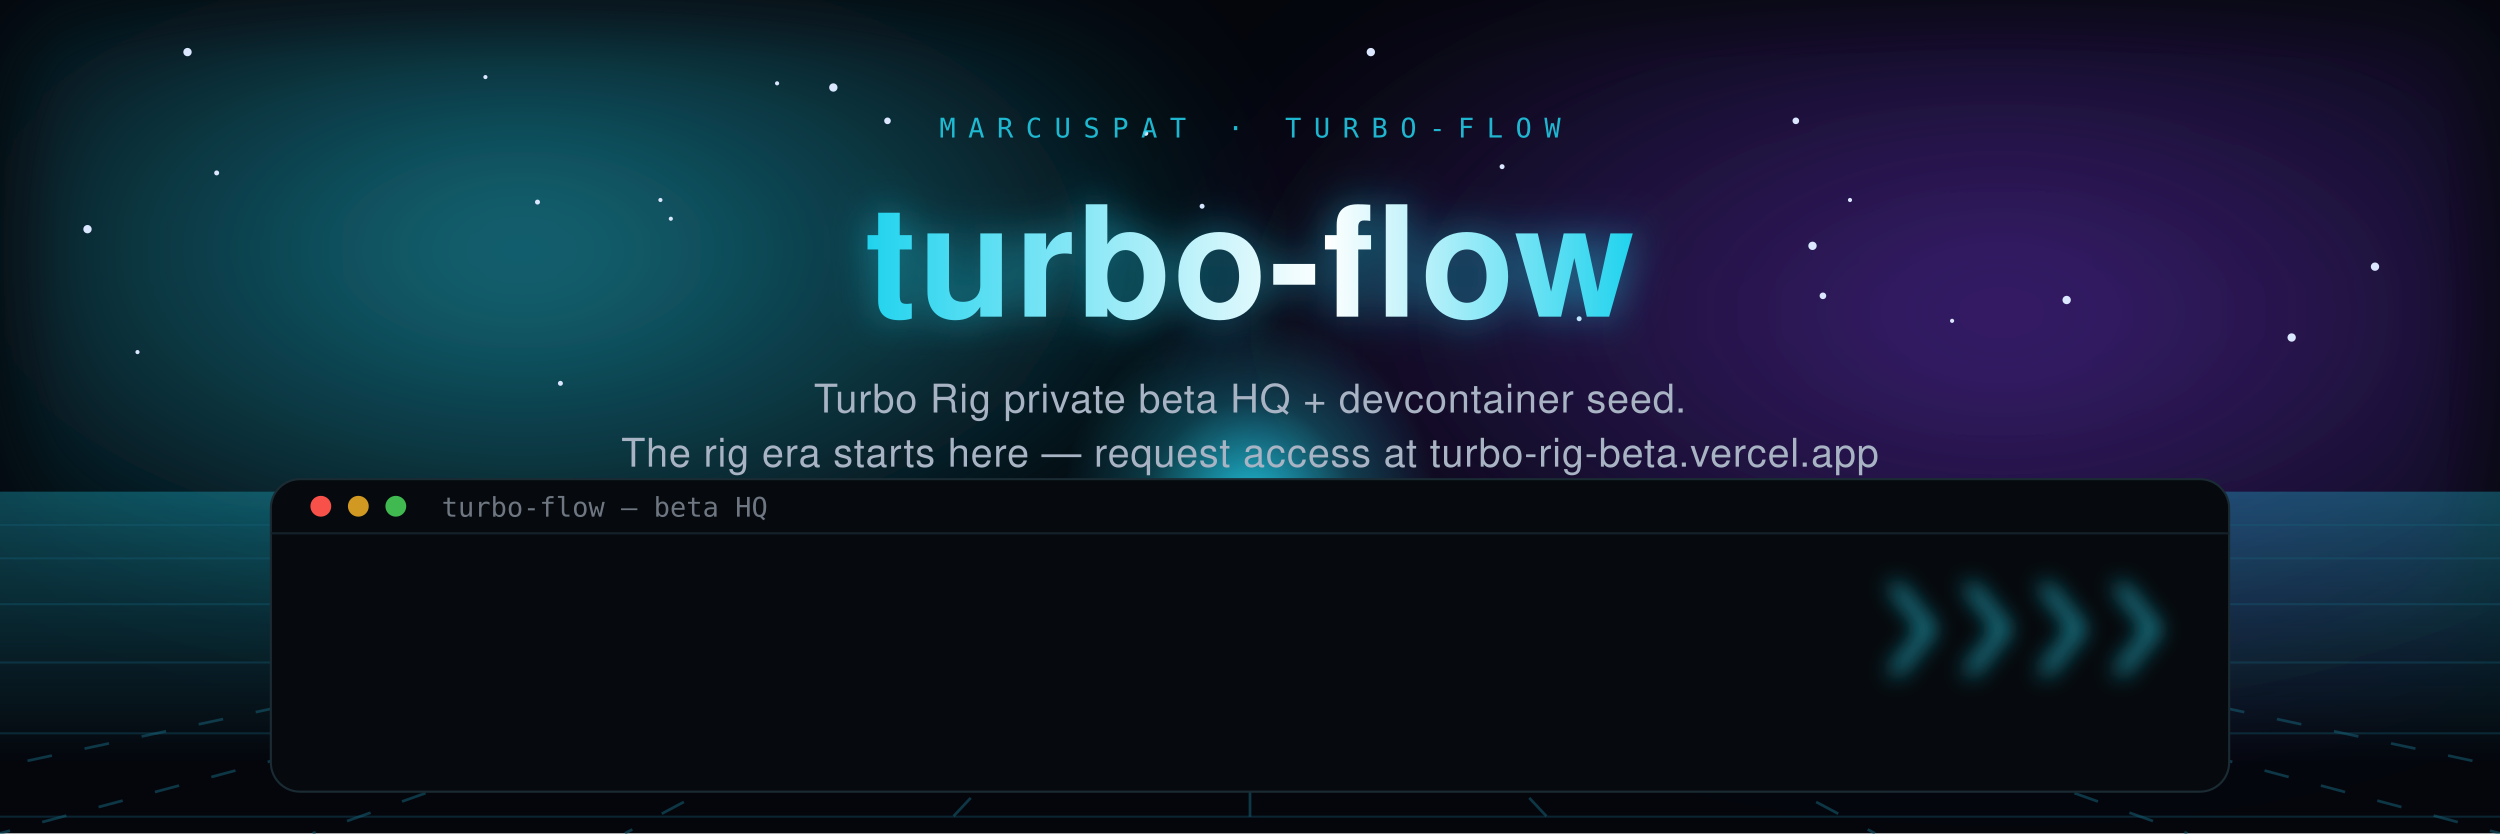
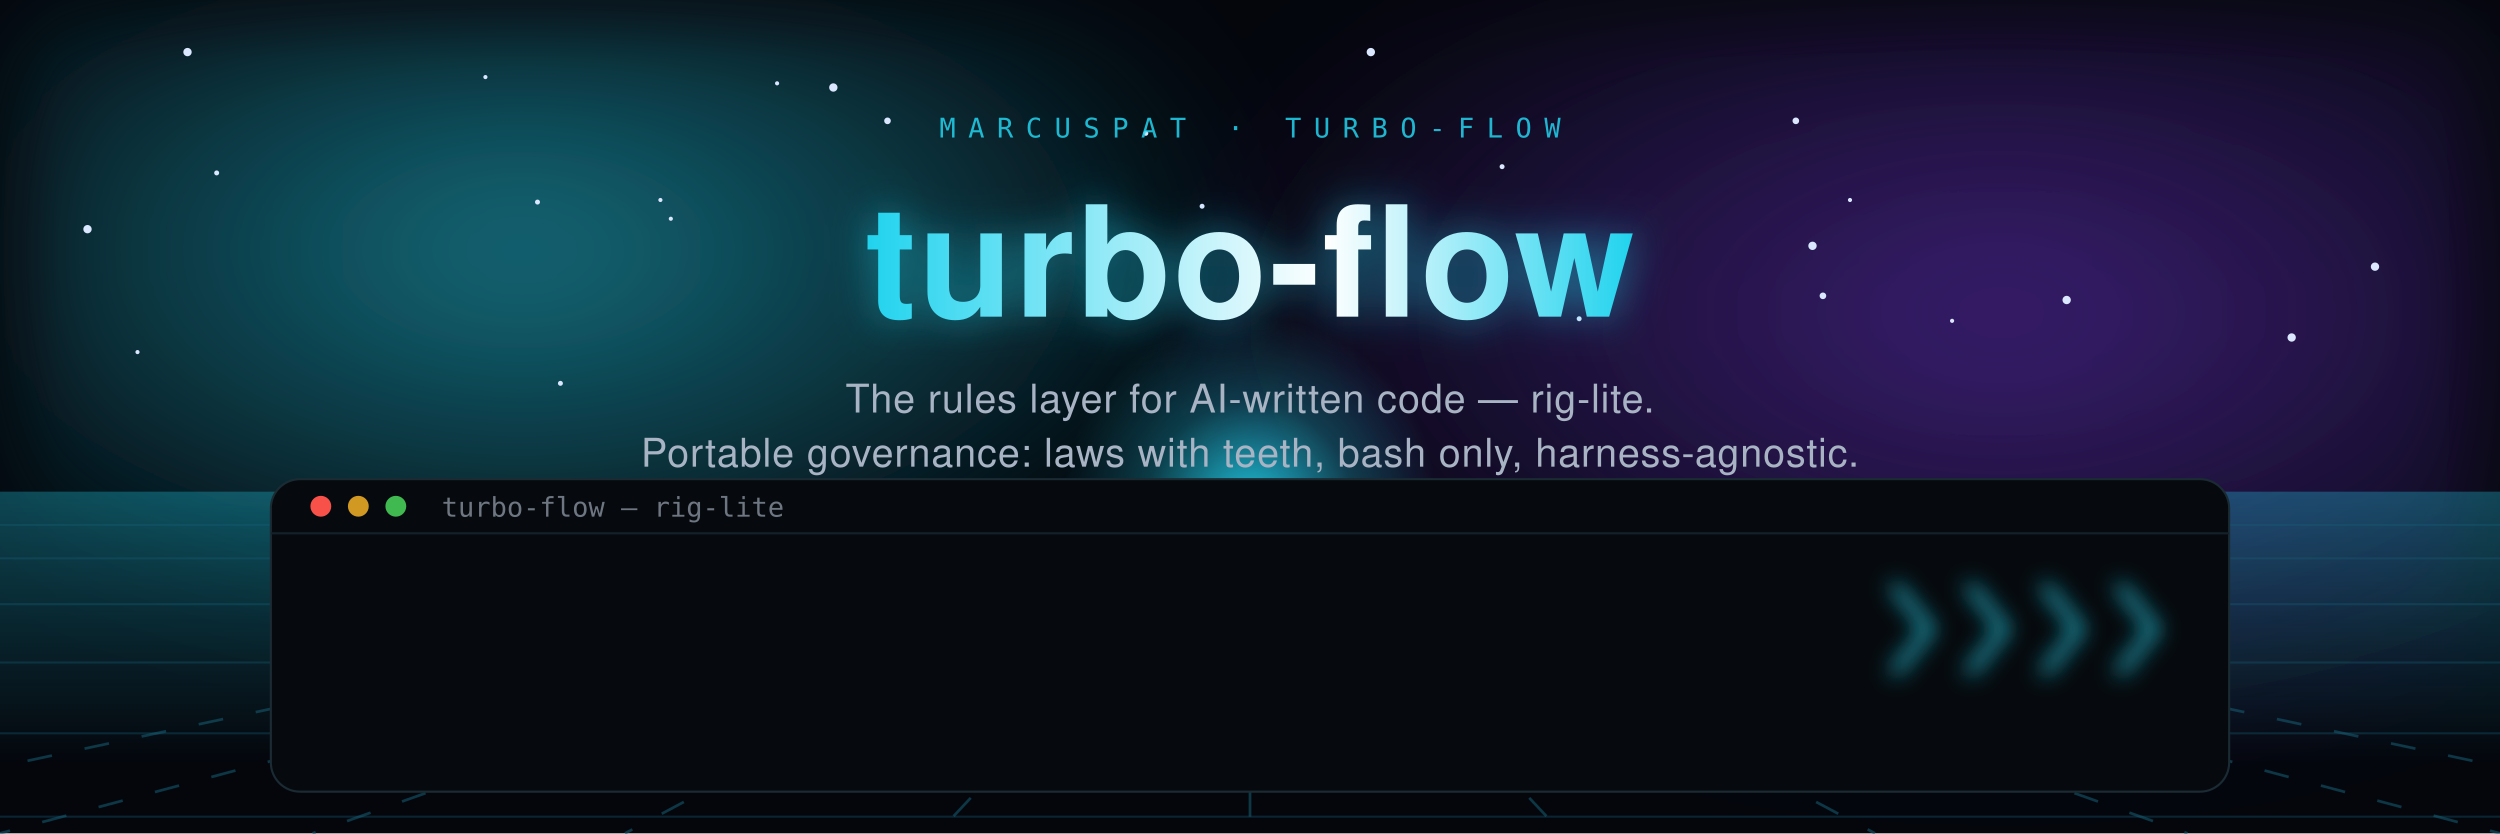
- <svg xmlns="http://www.w3.org/2000/svg" width="1200" height="400" viewBox="0 0 1200 400" role="img" aria-label="turbo-flow: Turbo Rig private beta HQ + devcontainer seed. The rig era starts here — request access at turbo-rig-beta.vercel.app">
+ <svg xmlns="http://www.w3.org/2000/svg" width="1200" height="400" viewBox="0 0 1200 400" role="img" aria-label="turbo-flow: The rules layer for AI-written code — rig-lite. Portable governance: laws with teeth, bash only, harness-agnostic.">
  <defs>
    <radialGradient id="aur1">
      <stop offset="0" stop-color="#22d3ee" stop-opacity="0.50" />
      <stop offset="1" stop-color="#22d3ee" stop-opacity="0" />
    </radialGradient>
    <radialGradient id="aur2">
      <stop offset="0" stop-color="#7c3aed" stop-opacity="0.45" />
      <stop offset="1" stop-color="#7c3aed" stop-opacity="0" />
    </radialGradient>
    <radialGradient id="orb">
      <stop offset="0" stop-color="#22d3ee" stop-opacity="0.9" />
      <stop offset="0.55" stop-color="#22d3ee" stop-opacity="0.25" />
      <stop offset="1" stop-color="#22d3ee" stop-opacity="0" />
    </radialGradient>
    <linearGradient id="tgrad" x1="0" x2="1">
      <stop offset="0" stop-color="#22d3ee" />
      <stop offset="0.6" stop-color="#ffffff" />
      <stop offset="1" stop-color="#22d3ee" />
    </linearGradient>
    <linearGradient id="beam" x1="0" x2="1">
      <stop offset="0" stop-color="#ffffff" stop-opacity="0" />
      <stop offset="0.5" stop-color="#ffffff" stop-opacity="0.45" />
      <stop offset="1" stop-color="#ffffff" stop-opacity="0" />
    </linearGradient>
    <linearGradient id="hglow" x1="0" x2="0" y1="0" y2="1">
      <stop offset="0" stop-color="#22d3ee" stop-opacity="0.30" />
      <stop offset="1" stop-color="#22d3ee" stop-opacity="0" />
    </linearGradient>
    <filter id="soft" x="-80%" y="-80%" width="260%" height="260%">
      <feGaussianBlur stdDeviation="30" />
    </filter>
    <filter id="glow" x="-80%" y="-80%" width="260%" height="260%">
      <feGaussianBlur stdDeviation="5" />
    </filter>
    <filter id="glow2" x="-80%" y="-80%" width="260%" height="260%">
      <feGaussianBlur stdDeviation="10" />
    </filter>
  </defs>
  <rect width="1200" height="400" fill="#04060c" />
  <ellipse cx="250" cy="120" rx="360" ry="190" fill="url(#aur1)" filter="url(#soft)">
    <animateTransform attributeName="transform" type="translate" values="0 0; 70 24; -40 12; 0 0" dur="26s" repeatCount="indefinite" />
  </ellipse>
  <ellipse cx="960" cy="150" rx="400" ry="210" fill="url(#aur2)" filter="url(#soft)">
    <animateTransform attributeName="transform" type="translate" values="0 0; -60 18; 34 -12; 0 0" dur="32s" repeatCount="indefinite" />
  </ellipse>
  <g>
    <circle cx="233" cy="37" r="1" fill="#dbe7ff">
      <animate attributeName="opacity" values="0.08;0.85;0.08" dur="3.98s" begin="-3.87s" repeatCount="indefinite" />
    </circle>
    <circle cx="1140" cy="128" r="2" fill="#dbe7ff">
      <animate attributeName="opacity" values="0.08;0.85;0.08" dur="2.85s" begin="-0.00s" repeatCount="indefinite" />
    </circle>
    <circle cx="550" cy="64" r="1.2" fill="#dbe7ff">
      <animate attributeName="opacity" values="0.08;0.85;0.08" dur="2.54s" begin="-3.20s" repeatCount="indefinite" />
    </circle>
    <circle cx="66" cy="169" r="1" fill="#dbe7ff">
      <animate attributeName="opacity" values="0.08;0.85;0.08" dur="4.46s" begin="-0.53s" repeatCount="indefinite" />
    </circle>
    <circle cx="426" cy="58" r="1.6" fill="#dbe7ff">
      <animate attributeName="opacity" values="0.08;0.85;0.08" dur="2.71s" begin="-0.55s" repeatCount="indefinite" />
    </circle>
    <circle cx="758" cy="153" r="1.2" fill="#dbe7ff">
      <animate attributeName="opacity" values="0.08;0.85;0.08" dur="3.77s" begin="-1.88s" repeatCount="indefinite" />
    </circle>
    <circle cx="937" cy="154" r="1" fill="#dbe7ff">
      <animate attributeName="opacity" values="0.08;0.85;0.08" dur="3.07s" begin="-2.65s" repeatCount="indefinite" />
    </circle>
    <circle cx="721" cy="80" r="1.2" fill="#dbe7ff">
      <animate attributeName="opacity" values="0.08;0.85;0.08" dur="3.99s" begin="-4.37s" repeatCount="indefinite" />
    </circle>
    <circle cx="577" cy="99" r="1.2" fill="#dbe7ff">
      <animate attributeName="opacity" values="0.08;0.85;0.08" dur="3.44s" begin="-0.51s" repeatCount="indefinite" />
    </circle>
    <circle cx="1100" cy="162" r="2" fill="#dbe7ff">
      <animate attributeName="opacity" values="0.08;0.85;0.08" dur="2.77s" begin="-3.76s" repeatCount="indefinite" />
    </circle>
    <circle cx="373" cy="40" r="1" fill="#dbe7ff">
      <animate attributeName="opacity" values="0.08;0.85;0.08" dur="4.14s" begin="-3.65s" repeatCount="indefinite" />
    </circle>
    <circle cx="317" cy="96" r="1" fill="#dbe7ff">
      <animate attributeName="opacity" values="0.08;0.85;0.08" dur="4.46s" begin="-2.63s" repeatCount="indefinite" />
    </circle>
    <circle cx="992" cy="144" r="2" fill="#dbe7ff">
      <animate attributeName="opacity" values="0.08;0.85;0.08" dur="4.56s" begin="-0.09s" repeatCount="indefinite" />
    </circle>
    <circle cx="322" cy="105" r="1" fill="#dbe7ff">
      <animate attributeName="opacity" values="0.08;0.85;0.08" dur="3.87s" begin="-0.58s" repeatCount="indefinite" />
    </circle>
    <circle cx="870" cy="118" r="2" fill="#dbe7ff">
      <animate attributeName="opacity" values="0.08;0.85;0.08" dur="3.20s" begin="-0.20s" repeatCount="indefinite" />
    </circle>
    <circle cx="888" cy="96" r="1" fill="#dbe7ff">
      <animate attributeName="opacity" values="0.08;0.85;0.08" dur="4.33s" begin="-2.92s" repeatCount="indefinite" />
    </circle>
    <circle cx="90" cy="25" r="2" fill="#dbe7ff">
      <animate attributeName="opacity" values="0.08;0.85;0.08" dur="2.93s" begin="-0.89s" repeatCount="indefinite" />
    </circle>
    <circle cx="875" cy="142" r="1.6" fill="#dbe7ff">
      <animate attributeName="opacity" values="0.08;0.85;0.08" dur="3.66s" begin="-4.06s" repeatCount="indefinite" />
    </circle>
    <circle cx="104" cy="83" r="1.2" fill="#dbe7ff">
      <animate attributeName="opacity" values="0.08;0.85;0.08" dur="3.99s" begin="-3.87s" repeatCount="indefinite" />
    </circle>
    <circle cx="658" cy="25" r="2" fill="#dbe7ff">
      <animate attributeName="opacity" values="0.08;0.85;0.08" dur="2.87s" begin="-0.41s" repeatCount="indefinite" />
    </circle>
    <circle cx="269" cy="184" r="1.2" fill="#dbe7ff">
      <animate attributeName="opacity" values="0.08;0.85;0.08" dur="4.45s" begin="-2.29s" repeatCount="indefinite" />
    </circle>
    <circle cx="42" cy="110" r="2" fill="#dbe7ff">
      <animate attributeName="opacity" values="0.08;0.85;0.08" dur="2.94s" begin="-3.39s" repeatCount="indefinite" />
    </circle>
    <circle cx="400" cy="42" r="2" fill="#dbe7ff">
      <animate attributeName="opacity" values="0.08;0.85;0.08" dur="3.84s" begin="-0.64s" repeatCount="indefinite" />
    </circle>
    <circle cx="258" cy="97" r="1.2" fill="#dbe7ff">
      <animate attributeName="opacity" values="0.08;0.85;0.08" dur="3.25s" begin="-3.71s" repeatCount="indefinite" />
    </circle>
    <circle cx="588" cy="117" r="1" fill="#dbe7ff">
      <animate attributeName="opacity" values="0.08;0.85;0.08" dur="3.84s" begin="-3.23s" repeatCount="indefinite" />
    </circle>
    <circle cx="862" cy="58" r="1.6" fill="#dbe7ff">
      <animate attributeName="opacity" values="0.08;0.85;0.08" dur="4.39s" begin="-3.32s" repeatCount="indefinite" />
    </circle>
  </g>
  <rect x="0" y="236" width="1200" height="130" fill="url(#hglow)">
    <animate attributeName="opacity" values="0.45;0.9;0.45" dur="7s" repeatCount="indefinite" />
  </rect>
  <circle cx="600" cy="242" r="90" fill="url(#orb)">
    <animate attributeName="r" values="78;110;78" dur="6s" repeatCount="indefinite" />
  </circle>
  <path d="M600 240 L-150 400 M600 240 L0 400 M600 240 L150 400 M600 240 L300 400 M600 240 L450 400 M600 240 L600 400 M600 240 L750 400 M600 240 L900 400 M600 240 L1050 400 M600 240 L1200 400 M600 240 L1350 400" stroke="#155e75" stroke-width="1.3" opacity="0.55" fill="none" stroke-dasharray="12 16">
    <animate attributeName="stroke-dashoffset" values="0;-56" dur="0.9s" repeatCount="indefinite" />
  </path>
  <path d="M0 252 H1200 M0 268 H1200 M0 290 H1200 M0 318 H1200 M0 352 H1200 M0 392 H1200" stroke="#155e75" stroke-width="1" opacity="0.35" fill="none" />
  <circle cx="600" cy="241" r="4" fill="#22d3ee" filter="url(#glow2)">
    <animate attributeName="opacity" values="0.6;1;0.6" dur="2.6s" repeatCount="indefinite" />
  </circle>
  <rect x="-260" y="-90" width="170" height="580" fill="url(#beam)" opacity="0.10" filter="url(#soft)" transform="rotate(14)">
    <animateTransform attributeName="transform" type="translate" additive="sum" values="-350 0;1750 0" dur="7s" repeatCount="indefinite" />
  </rect>
  <rect x="-260" y="-90" width="170" height="580" fill="url(#beam)" opacity="0.07" filter="url(#soft)" transform="rotate(14)">
    <animateTransform attributeName="transform" type="translate" additive="sum" values="-350 0;1750 0" dur="7s" begin="-3.4s" repeatCount="indefinite" />
  </rect>
  <text x="600" y="66" text-anchor="middle" font-family="ui-monospace,Menlo,Consolas,monospace" font-size="13" letter-spacing="6" fill="#22d3ee" opacity="0.85">MARCUSPAT · TURBO-FLOW</text>
  <text x="600" y="152" text-anchor="middle" font-family="-apple-system,Segoe UI,Helvetica,Arial,sans-serif" font-size="74" font-weight="800" letter-spacing="1" fill="#22d3ee" opacity="0.55" filter="url(#glow2)">turbo-flow</text>
  <text x="600" y="152" text-anchor="middle" font-family="-apple-system,Segoe UI,Helvetica,Arial,sans-serif" font-size="74" font-weight="800" letter-spacing="1" fill="url(#tgrad)">turbo-flow</text>
-   <text x="600" y="198" text-anchor="middle" font-family="-apple-system,Segoe UI,Helvetica,Arial,sans-serif" font-size="19" letter-spacing="0.4" fill="#a8b3c4">Turbo Rig private beta HQ + devcontainer seed.</text>
-   <text x="600" y="224" text-anchor="middle" font-family="-apple-system,Segoe UI,Helvetica,Arial,sans-serif" font-size="19" letter-spacing="0.4" fill="#a8b3c4">The rig era starts here — request access at turbo-rig-beta.vercel.app</text>
+   <text x="600" y="198" text-anchor="middle" font-family="-apple-system,Segoe UI,Helvetica,Arial,sans-serif" font-size="19" letter-spacing="0.4" fill="#a8b3c4">The rules layer for AI-written code — rig-lite.</text>
+   <text x="600" y="224" text-anchor="middle" font-family="-apple-system,Segoe UI,Helvetica,Arial,sans-serif" font-size="19" letter-spacing="0.4" fill="#a8b3c4">Portable governance: laws with teeth, bash only, harness-agnostic.</text>
  <g transform="translate(600,308)">
    <rect x="-470" y="-78" width="940" height="150" rx="14" fill="#060a0e" stroke="#1b2b33" />
    <line x1="-470" y1="-52" x2="470" y2="-52" stroke="#14212a" />
    <circle cx="-446" cy="-65" r="5" fill="#f85149" />
    <circle cx="-428" cy="-65" r="5" fill="#d29922" />
    <circle cx="-410" cy="-65" r="5" fill="#3fb950" />
-     <text x="-388" y="-60" font-family="ui-monospace,Menlo,Consolas,monospace" font-size="13" fill="#6e7681">turbo-flow — beta HQ</text>
+     <text x="-388" y="-60" font-family="ui-monospace,Menlo,Consolas,monospace" font-size="13" fill="#6e7681">turbo-flow — rig-lite</text>
    <g font-family="ui-monospace,Menlo,Consolas,monospace" font-size="16">
-       <text x="-440" y="-24" fill="#22d3ee" opacity="0">$ turbo-flow init --rig<animate attributeName="opacity" calcMode="discrete" values="0;1" keyTimes="0;0.06" dur="7s" repeatCount="indefinite" />
+       <text x="-440" y="-24" fill="#22d3ee" opacity="0">$ turbo-flow install rig-lite<animate attributeName="opacity" calcMode="discrete" values="0;1" keyTimes="0;0.06" dur="7s" repeatCount="indefinite" />
      </text>
-       <text x="-440" y="8" fill="#3fb950" opacity="0">✓ devcontainer seeded<animate attributeName="opacity" calcMode="discrete" values="0;1" keyTimes="0;0.3" dur="7s" repeatCount="indefinite" />
+       <text x="-440" y="8" fill="#3fb950" opacity="0">✓ laws with teeth — gate ready<animate attributeName="opacity" calcMode="discrete" values="0;1" keyTimes="0;0.3" dur="7s" repeatCount="indefinite" />
      </text>
-       <text x="-440" y="40" fill="#3fb950" opacity="0">✓ beta HQ linked · access granted<animate attributeName="opacity" calcMode="discrete" values="0;1" keyTimes="0;0.54" dur="7s" repeatCount="indefinite" />
+       <text x="-440" y="40" fill="#3fb950" opacity="0">✓ bash only · drop-in · no harness<animate attributeName="opacity" calcMode="discrete" values="0;1" keyTimes="0;0.54" dur="7s" repeatCount="indefinite" />
      </text>
      <text x="-440" y="66" fill="#c9d1d9" opacity="0">$ ▮<animate attributeName="opacity" calcMode="discrete" values="0;1" keyTimes="0;0.78" dur="7s" repeatCount="indefinite" />
      </text>
    </g>
    <g stroke="#22d3ee" stroke-width="4" fill="none" stroke-linecap="round" stroke-linejoin="round" filter="url(#glow)">
      <path d="M310 -26 l16 20 -16 20">
        <animate attributeName="opacity" values="0;1;0" dur="1.2s" begin="0s" repeatCount="indefinite" />
      </path>
      <path d="M346 -26 l16 20 -16 20">
        <animate attributeName="opacity" values="0;1;0" dur="1.2s" begin="-0.15s" repeatCount="indefinite" />
      </path>
      <path d="M382 -26 l16 20 -16 20">
        <animate attributeName="opacity" values="0;1;0" dur="1.2s" begin="-0.3s" repeatCount="indefinite" />
      </path>
      <path d="M418 -26 l16 20 -16 20">
        <animate attributeName="opacity" values="0;1;0" dur="1.2s" begin="-0.45s" repeatCount="indefinite" />
      </path>
    </g>
  </g>
</svg>
